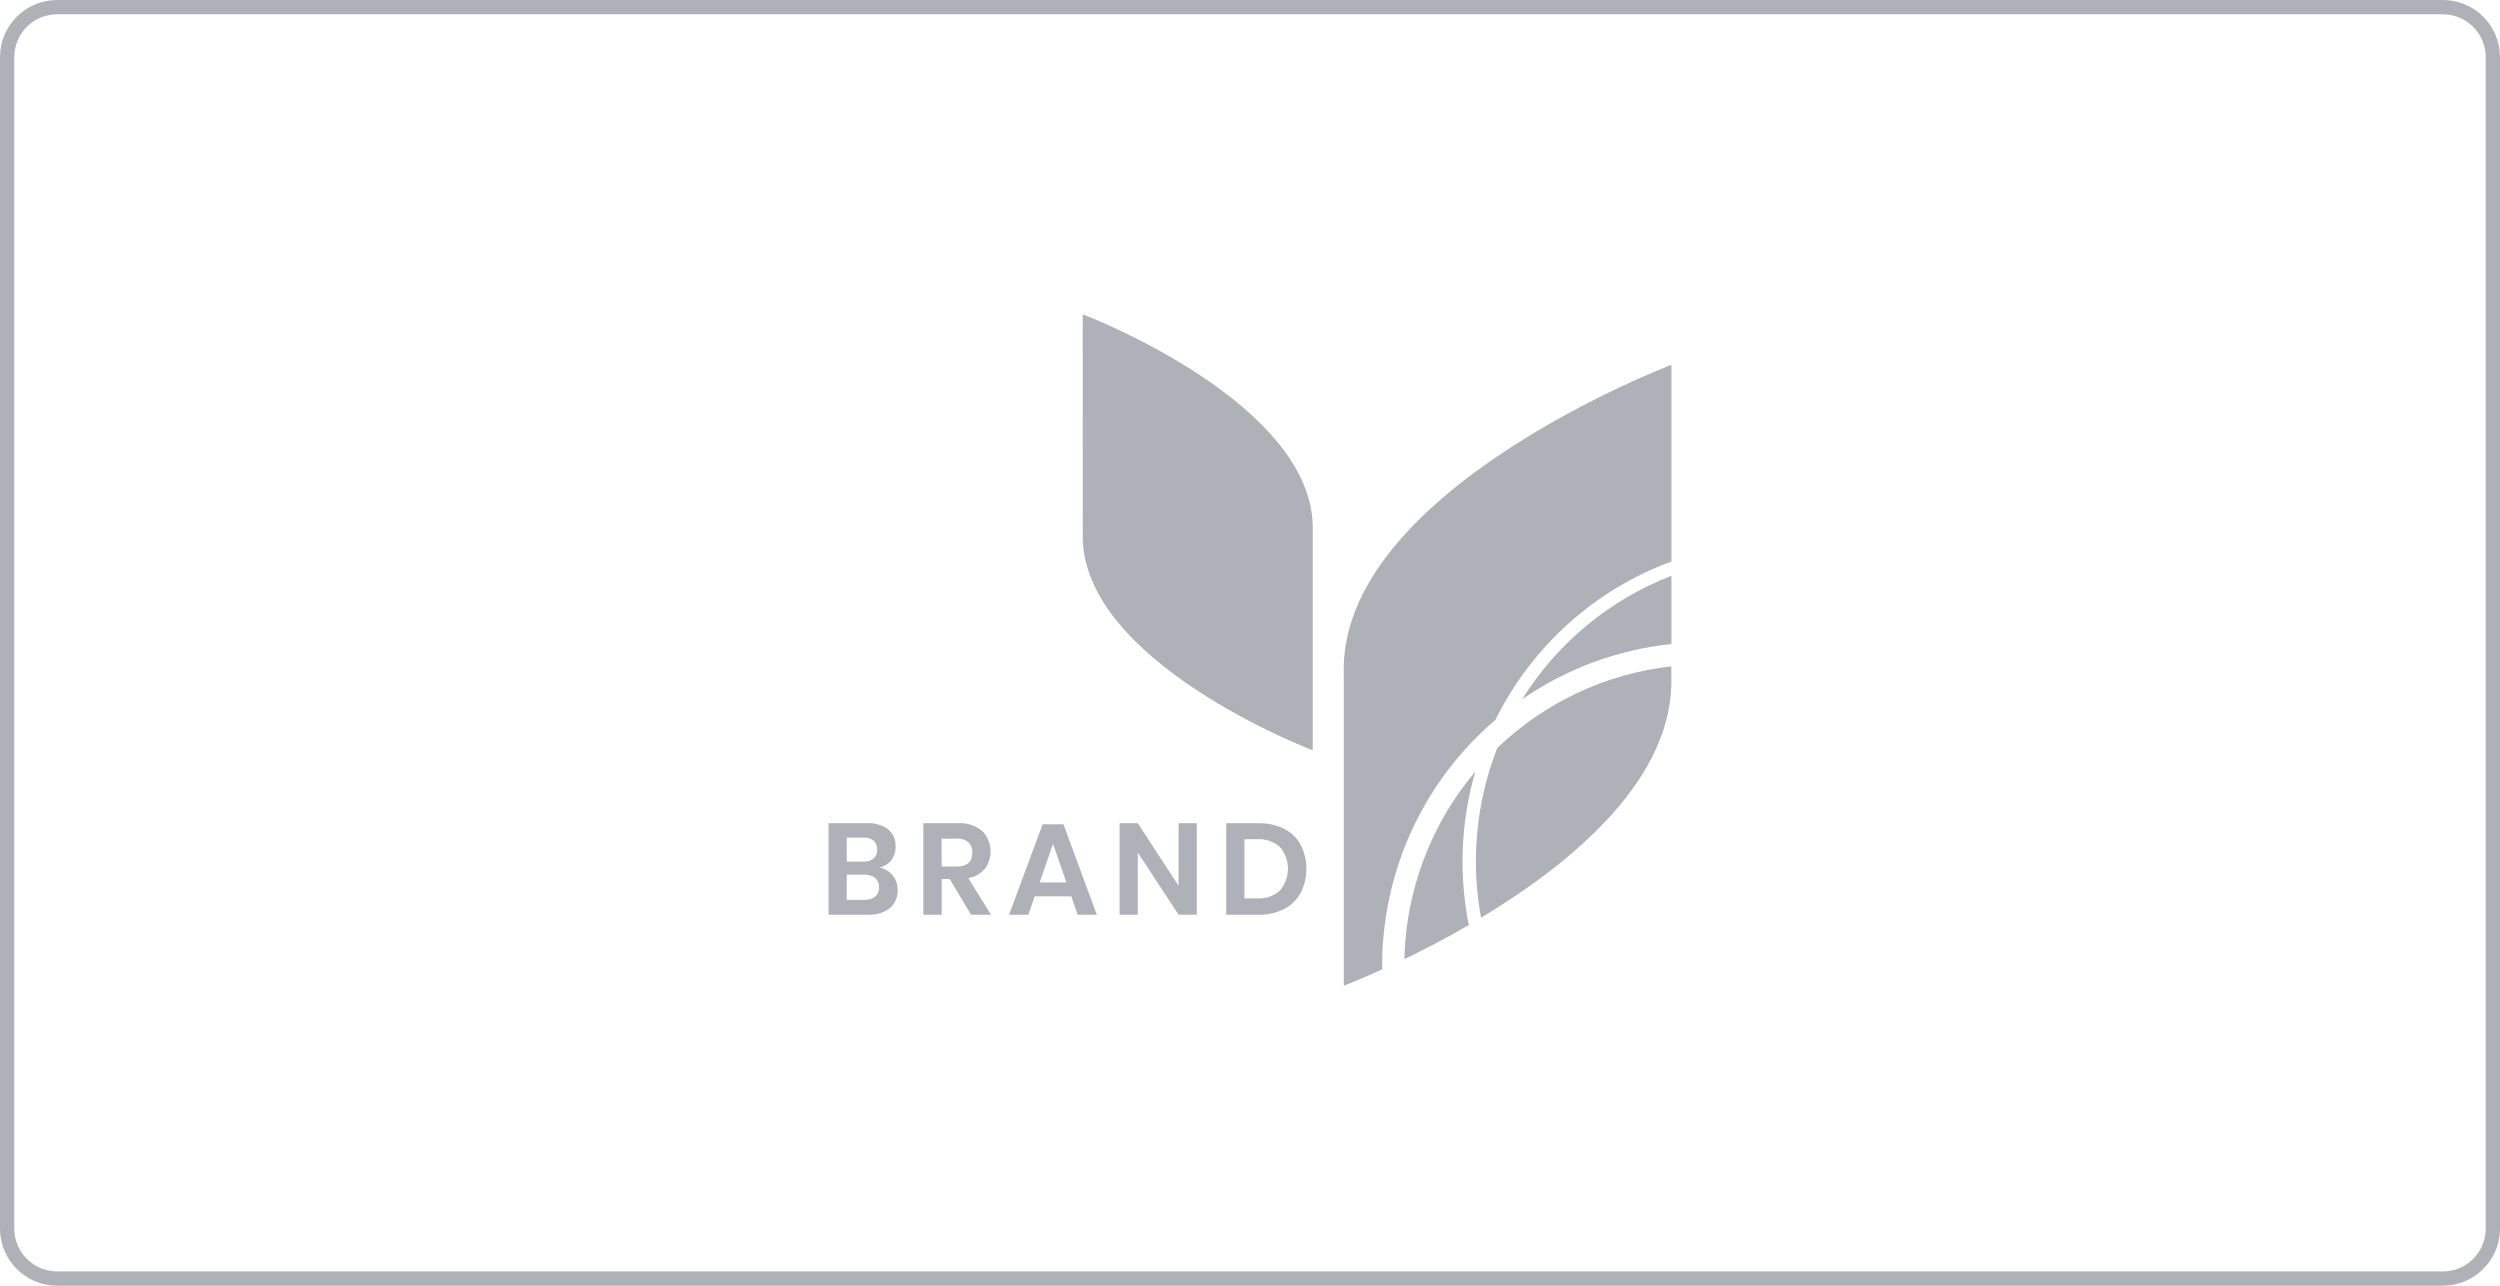
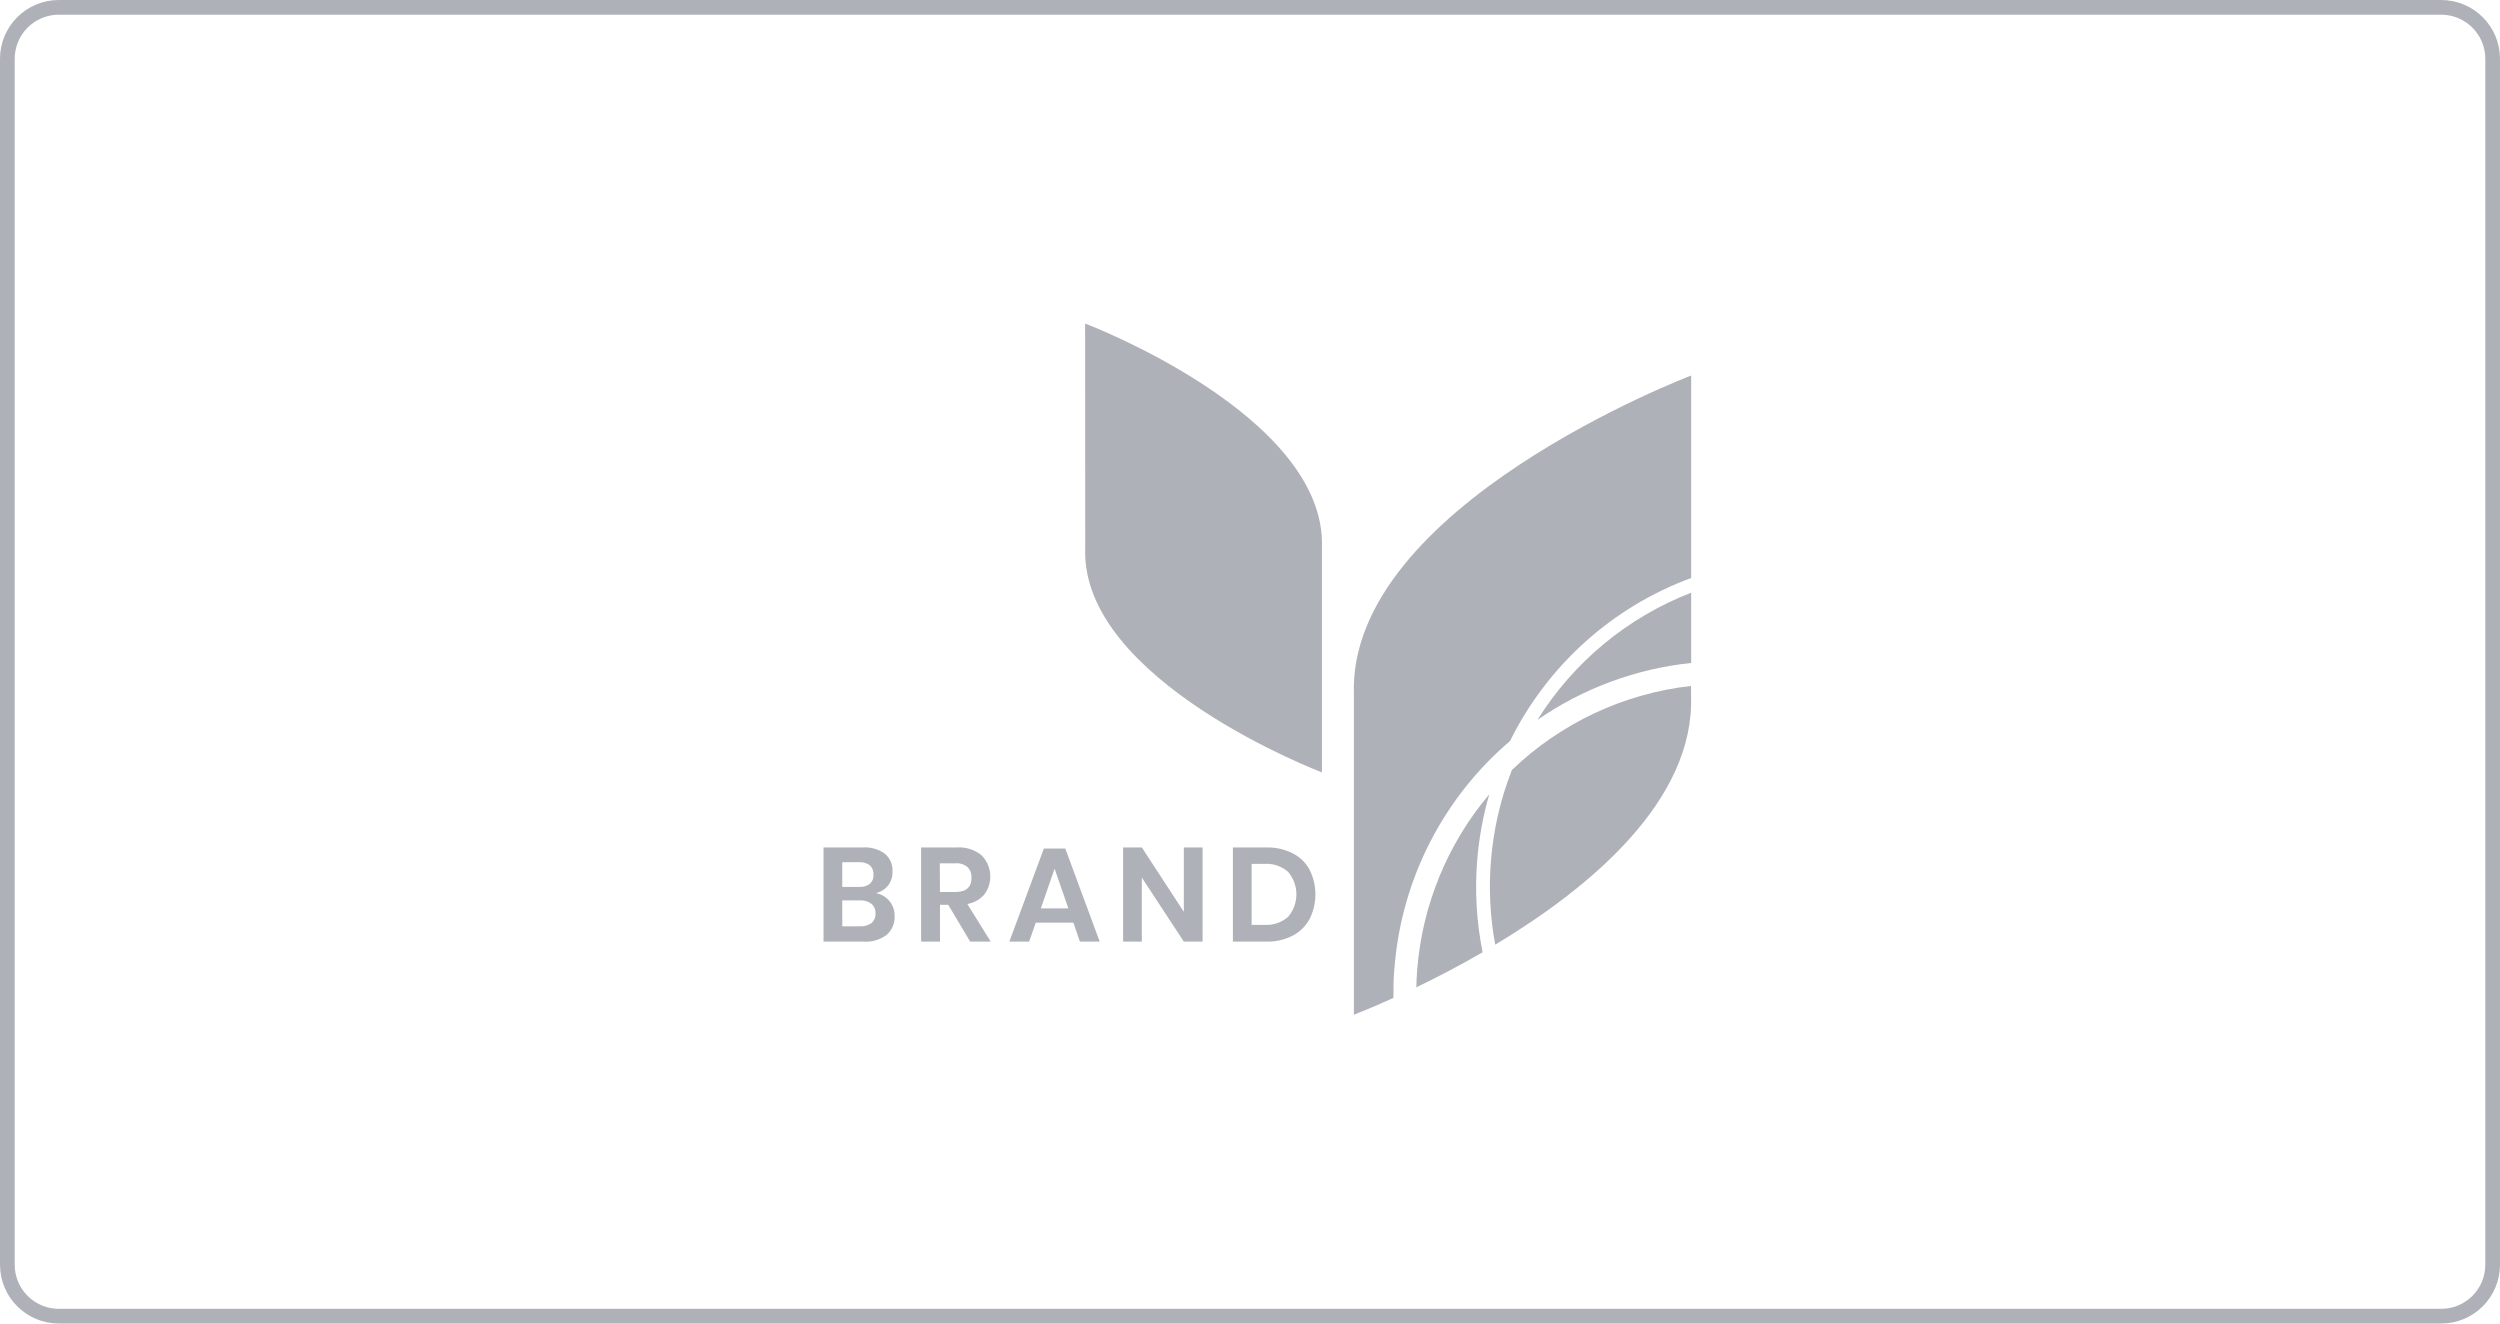
- <svg xmlns="http://www.w3.org/2000/svg" width="175" height="90" viewBox="0 0 175 90" fill="none">
-   <rect x="0.5" y="0.5" width="174" height="89" rx="3.5" stroke="#AFB1B8" />
-   <path d="M62.488 61.278C62.718 61.563 62.84 61.921 62.834 62.288C62.845 62.528 62.803 62.767 62.71 62.988C62.618 63.209 62.477 63.406 62.297 63.565C61.851 63.904 61.298 64.069 60.739 64.031H58V57.626H60.683C61.213 57.591 61.738 57.741 62.17 58.052C62.343 58.197 62.48 58.381 62.571 58.589C62.661 58.797 62.702 59.023 62.69 59.25C62.706 59.603 62.595 59.951 62.379 60.23C62.17 60.484 61.883 60.66 61.562 60.73C61.925 60.797 62.254 60.991 62.488 61.278ZM59.275 60.311H60.422C60.682 60.33 60.941 60.255 61.151 60.098C61.237 60.02 61.304 59.922 61.346 59.814C61.389 59.706 61.406 59.589 61.397 59.472C61.405 59.356 61.387 59.24 61.345 59.132C61.303 59.024 61.238 58.926 61.154 58.846C60.938 58.685 60.671 58.609 60.403 58.631H59.275V60.311ZM61.263 62.767C61.355 62.687 61.427 62.586 61.474 62.474C61.521 62.361 61.542 62.238 61.534 62.116C61.541 61.993 61.52 61.869 61.472 61.755C61.423 61.641 61.35 61.54 61.257 61.459C61.032 61.292 60.756 61.21 60.478 61.228H59.275V62.989H60.493C60.767 63.005 61.039 62.927 61.263 62.767Z" fill="#AFB1B8" />
-   <path d="M67.972 64.031L66.48 61.528H65.919V64.031H64.635V57.626H67.066C67.678 57.583 68.284 57.778 68.758 58.171C69.098 58.518 69.302 58.976 69.336 59.462C69.369 59.948 69.228 60.43 68.939 60.821C68.639 61.166 68.229 61.396 67.779 61.472L69.369 64.031H67.972ZM65.919 60.655H66.969C67.698 60.655 68.063 60.332 68.063 59.685C68.07 59.553 68.05 59.421 68.004 59.297C67.958 59.173 67.887 59.06 67.795 58.965C67.564 58.773 67.268 58.68 66.969 58.706H65.906L65.919 60.655Z" fill="#AFB1B8" />
-   <path d="M74.991 62.742H72.432L71.98 64.031H70.634L72.984 57.698H74.439L76.78 64.031H75.433L74.991 62.742ZM74.648 61.772L73.713 59.069L72.778 61.772H74.648Z" fill="#AFB1B8" />
-   <path d="M83.776 64.031H82.501L79.644 59.676V64.031H78.372V57.626H79.644L82.501 62.007V57.626H83.776V64.031Z" fill="#AFB1B8" />
-   <path d="M91.05 62.498C90.786 62.982 90.385 63.375 89.897 63.628C89.342 63.909 88.726 64.048 88.105 64.031H85.836V57.626H88.105C88.725 57.61 89.34 57.745 89.897 58.021C90.385 58.267 90.787 58.657 91.05 59.138C91.312 59.658 91.449 60.234 91.449 60.818C91.449 61.402 91.312 61.977 91.05 62.498ZM89.591 62.345C89.955 61.919 90.155 61.377 90.155 60.816C90.155 60.255 89.955 59.713 89.591 59.288C89.151 58.902 88.578 58.707 87.996 58.743H87.111V62.889H87.996C88.578 62.926 89.151 62.73 89.591 62.345Z" fill="#AFB1B8" />
-   <path d="M75.789 22C75.789 22 92.24 28.236 91.891 37.26V52.523C91.891 52.523 75.452 46.284 75.795 37.26L75.789 22Z" fill="#AFB1B8" />
-   <path d="M106.548 48.95C109.655 46.803 113.249 45.473 117 45.082V40.304C112.677 41.977 109.01 45.01 106.548 48.95Z" fill="#AFB1B8" />
-   <path d="M104.681 50.389C107.224 45.248 111.633 41.28 117 39.303V25.536C117 25.536 93.571 34.419 94.066 47.269V69C94.066 69 95.11 68.603 96.753 67.858C96.753 67.163 96.753 66.462 96.828 65.758C97.312 59.792 100.137 54.264 104.681 50.389Z" fill="#AFB1B8" />
-   <path d="M102.453 58.462C102.576 56.955 102.85 55.464 103.272 54.012C100.443 57.359 98.73 61.512 98.373 65.887C98.339 66.3 98.32 66.713 98.311 67.138C99.641 66.497 101.19 65.696 102.817 64.754C102.402 62.684 102.279 60.566 102.453 58.462Z" fill="#AFB1B8" />
-   <path d="M103.384 58.54C103.228 60.444 103.326 62.36 103.674 64.238C110.075 60.392 117.268 54.45 116.991 47.269V46.644C112.417 47.157 108.138 49.165 104.812 52.357C104.033 54.335 103.552 56.419 103.384 58.54Z" fill="#AFB1B8" />
+ <svg xmlns="http://www.w3.org/2000/svg" width="170" height="90" viewBox="0 0 170 90" fill="none">
+   <rect x="0.5" y="0.5" width="169" height="89" rx="3.5" stroke="#AFB1B8" />
+   <path d="M60.488 61.278C60.718 61.563 60.84 61.921 60.834 62.288C60.845 62.528 60.803 62.767 60.71 62.988C60.618 63.209 60.477 63.406 60.297 63.565C59.851 63.904 59.298 64.069 58.739 64.031H56V57.626H58.683C59.213 57.591 59.738 57.741 60.17 58.052C60.343 58.197 60.48 58.382 60.571 58.59C60.661 58.797 60.702 59.024 60.69 59.25C60.706 59.603 60.595 59.951 60.379 60.23C60.17 60.484 59.883 60.66 59.562 60.73C59.925 60.797 60.254 60.991 60.488 61.278ZM57.275 60.311H58.422C58.682 60.33 58.941 60.255 59.151 60.098C59.237 60.02 59.304 59.923 59.346 59.814C59.389 59.706 59.406 59.589 59.397 59.472C59.405 59.356 59.387 59.24 59.345 59.132C59.303 59.024 59.238 58.926 59.154 58.847C58.938 58.686 58.671 58.609 58.403 58.631H57.275V60.311ZM59.263 62.767C59.355 62.687 59.427 62.587 59.474 62.474C59.521 62.361 59.542 62.239 59.534 62.116C59.541 61.993 59.52 61.869 59.472 61.755C59.423 61.641 59.35 61.54 59.257 61.459C59.032 61.292 58.756 61.21 58.478 61.228H57.275V62.989H58.493C58.767 63.005 59.039 62.927 59.263 62.767Z" fill="#AFB1B8" />
+   <path d="M65.972 64.031L64.48 61.528H63.919V64.031H62.635V57.626H65.066C65.678 57.583 66.284 57.778 66.758 58.171C67.098 58.518 67.302 58.976 67.336 59.462C67.369 59.948 67.228 60.43 66.939 60.821C66.639 61.166 66.229 61.396 65.779 61.472L67.369 64.031H65.972ZM63.919 60.655H64.969C65.698 60.655 66.063 60.332 66.063 59.685C66.07 59.553 66.05 59.421 66.004 59.297C65.958 59.173 65.887 59.06 65.795 58.965C65.564 58.773 65.268 58.68 64.969 58.706H63.906L63.919 60.655Z" fill="#AFB1B8" />
+   <path d="M72.991 62.742H70.432L69.98 64.031H68.634L70.984 57.698H72.439L74.78 64.031H73.433L72.991 62.742ZM72.648 61.772L71.713 59.069L70.778 61.772H72.648Z" fill="#AFB1B8" />
+   <path d="M81.776 64.031H80.501L77.644 59.676V64.031H76.372V57.626H77.644L80.501 62.007V57.626H81.776V64.031Z" fill="#AFB1B8" />
+   <path d="M89.05 62.498C88.786 62.982 88.385 63.375 87.897 63.628C87.342 63.909 86.726 64.048 86.105 64.031H83.836V57.626H86.105C86.725 57.61 87.34 57.745 87.897 58.021C88.385 58.267 88.787 58.657 89.05 59.138C89.312 59.658 89.449 60.234 89.449 60.818C89.449 61.402 89.312 61.977 89.05 62.498ZM87.591 62.345C87.955 61.919 88.155 61.377 88.155 60.816C88.155 60.255 87.955 59.713 87.591 59.288C87.151 58.902 86.578 58.707 85.996 58.743H85.111V62.889H85.996C86.578 62.926 87.151 62.73 87.591 62.345Z" fill="#AFB1B8" />
+   <path d="M73.789 22C73.789 22 90.24 28.236 89.891 37.26V52.523C89.891 52.523 73.452 46.284 73.795 37.26L73.789 22Z" fill="#AFB1B8" />
+   <path d="M104.548 48.95C107.655 46.803 111.249 45.473 115 45.082V40.304C110.677 41.977 107.01 45.01 104.548 48.95Z" fill="#AFB1B8" />
+   <path d="M102.681 50.389C105.224 45.248 109.633 41.281 115 39.303V25.536C115 25.536 91.571 34.419 92.066 47.27V69C92.066 69 93.11 68.603 94.753 67.858C94.753 67.163 94.753 66.463 94.828 65.758C95.312 59.793 98.137 54.264 102.681 50.389Z" fill="#AFB1B8" />
+   <path d="M100.453 58.462C100.576 56.955 100.85 55.464 101.272 54.012C98.443 57.359 96.73 61.512 96.373 65.887C96.339 66.3 96.32 66.713 96.311 67.138C97.641 66.497 99.19 65.696 100.817 64.754C100.402 62.684 100.279 60.566 100.453 58.462Z" fill="#AFB1B8" />
+   <path d="M101.384 58.54C101.228 60.444 101.326 62.36 101.674 64.238C108.075 60.392 115.268 54.45 114.991 47.27V46.644C110.417 47.157 106.138 49.165 102.812 52.357C102.033 54.336 101.552 56.419 101.384 58.54Z" fill="#AFB1B8" />
</svg>
